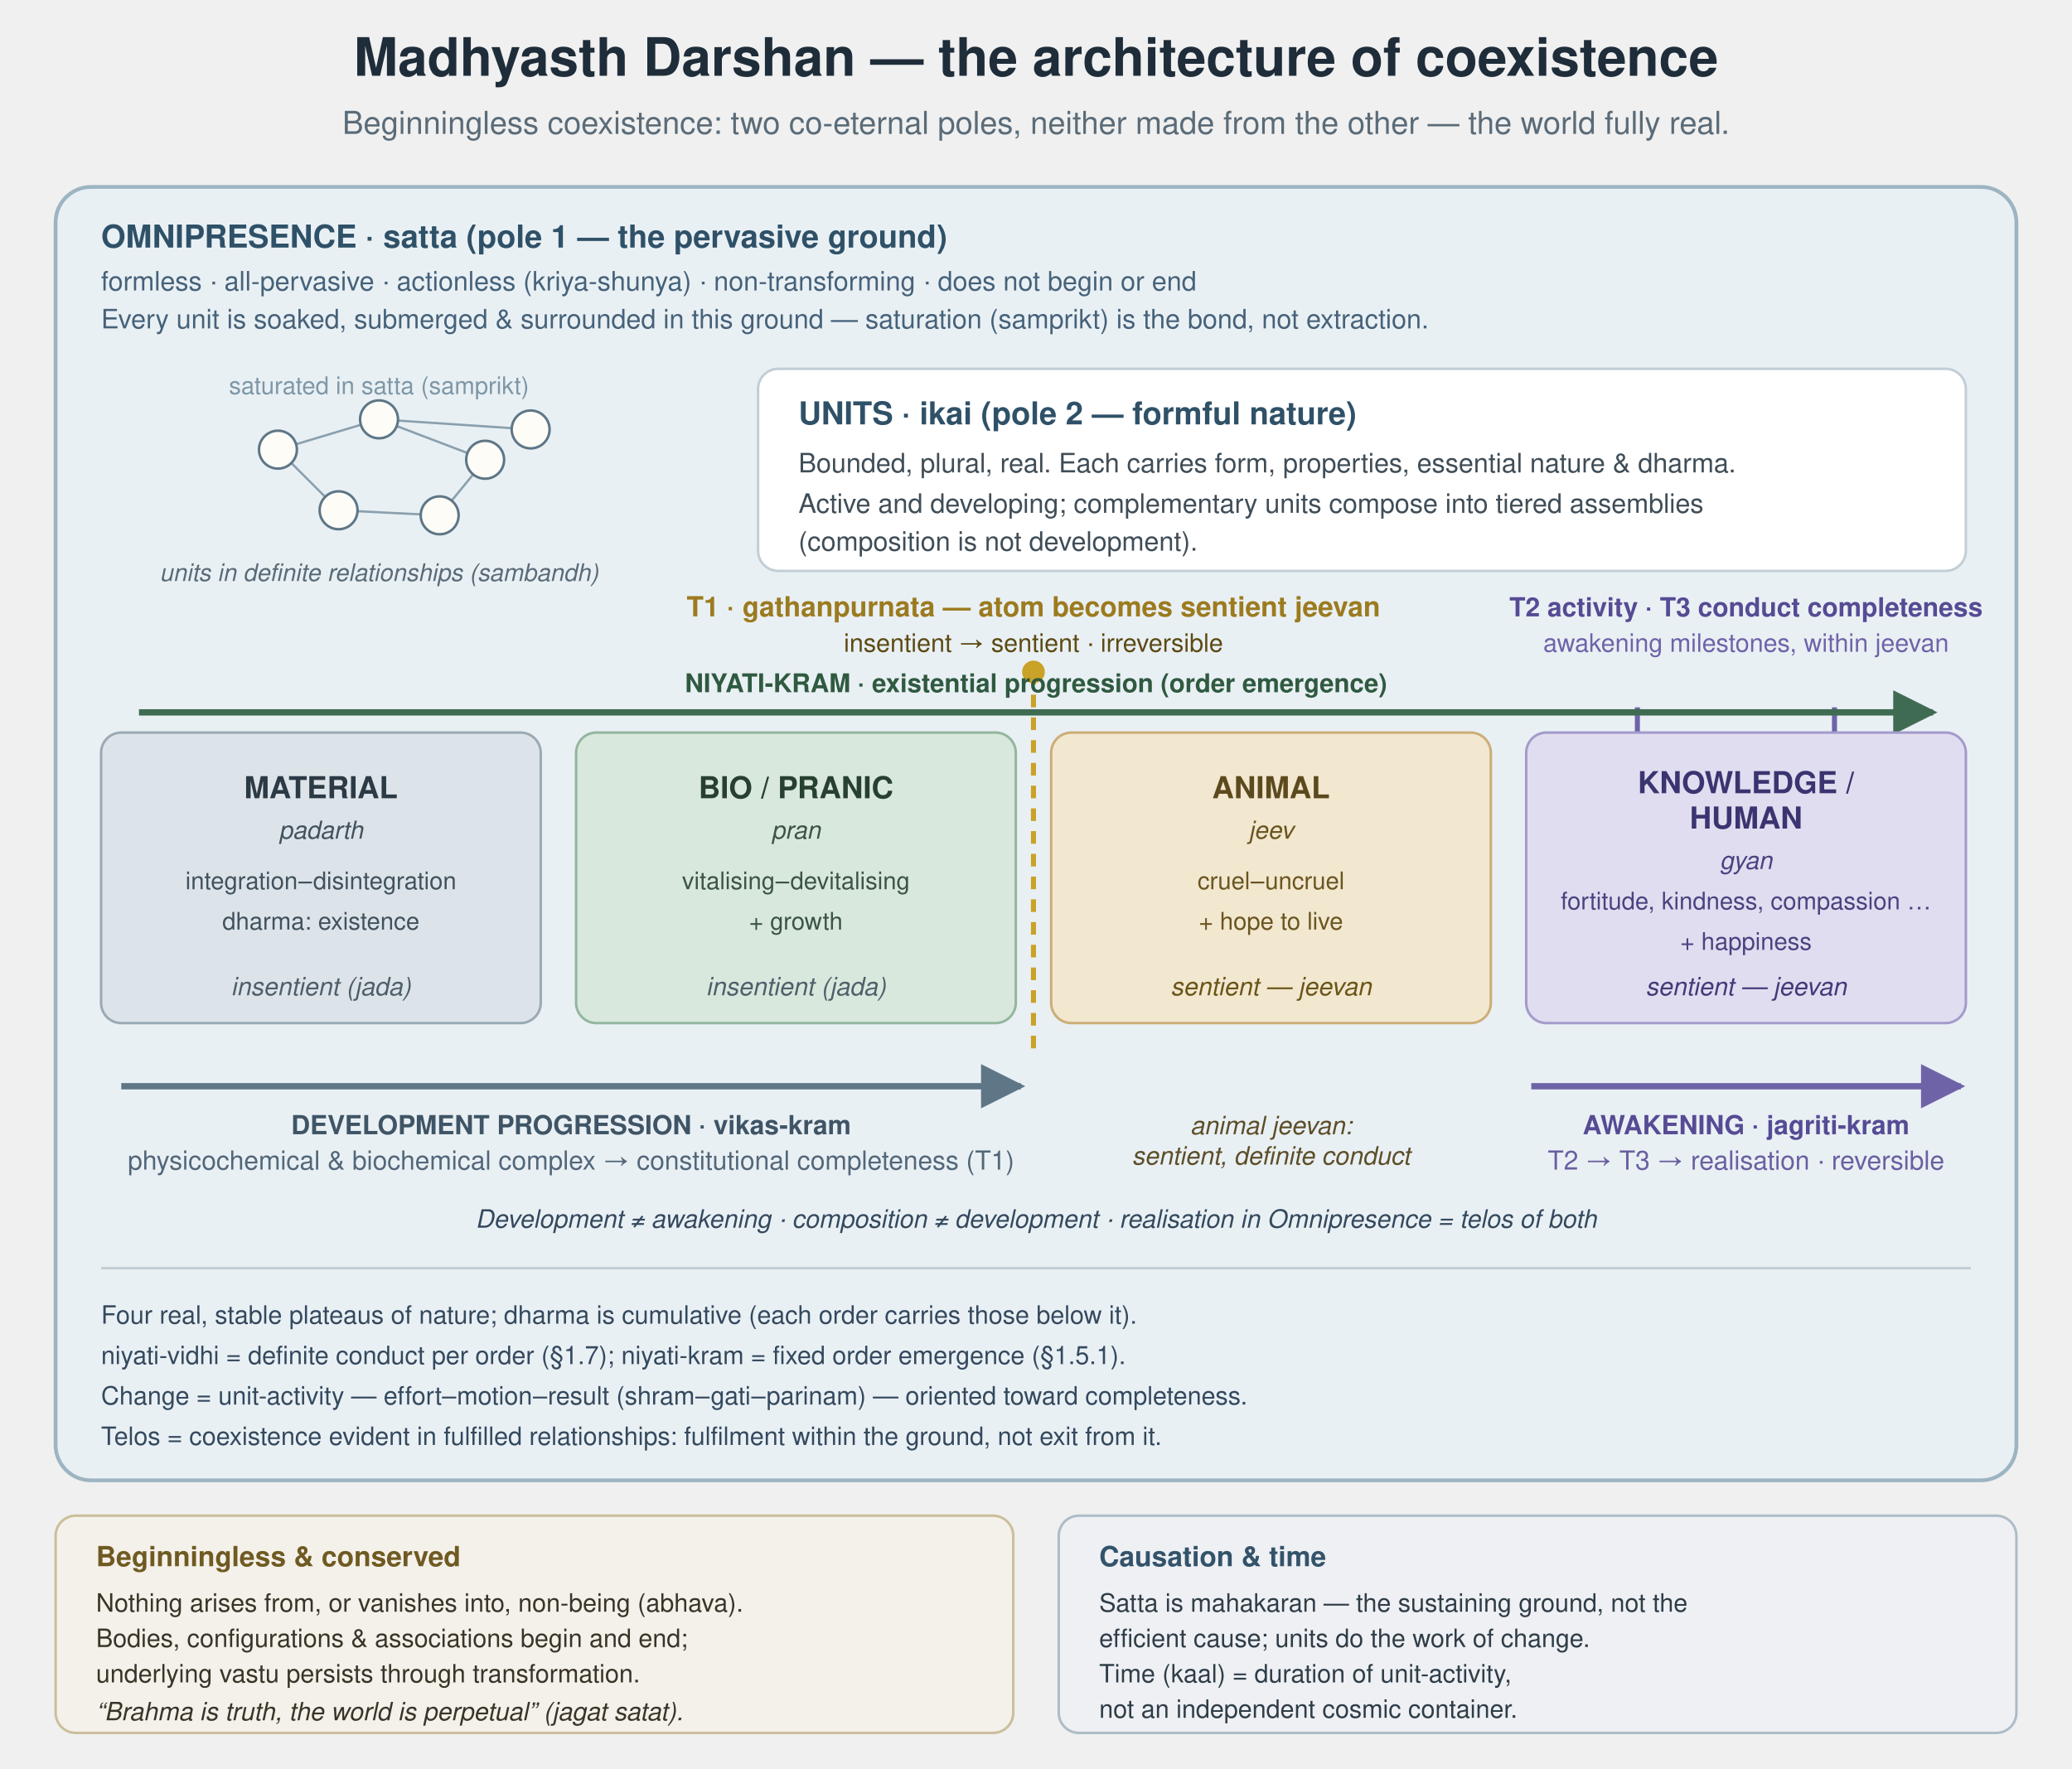
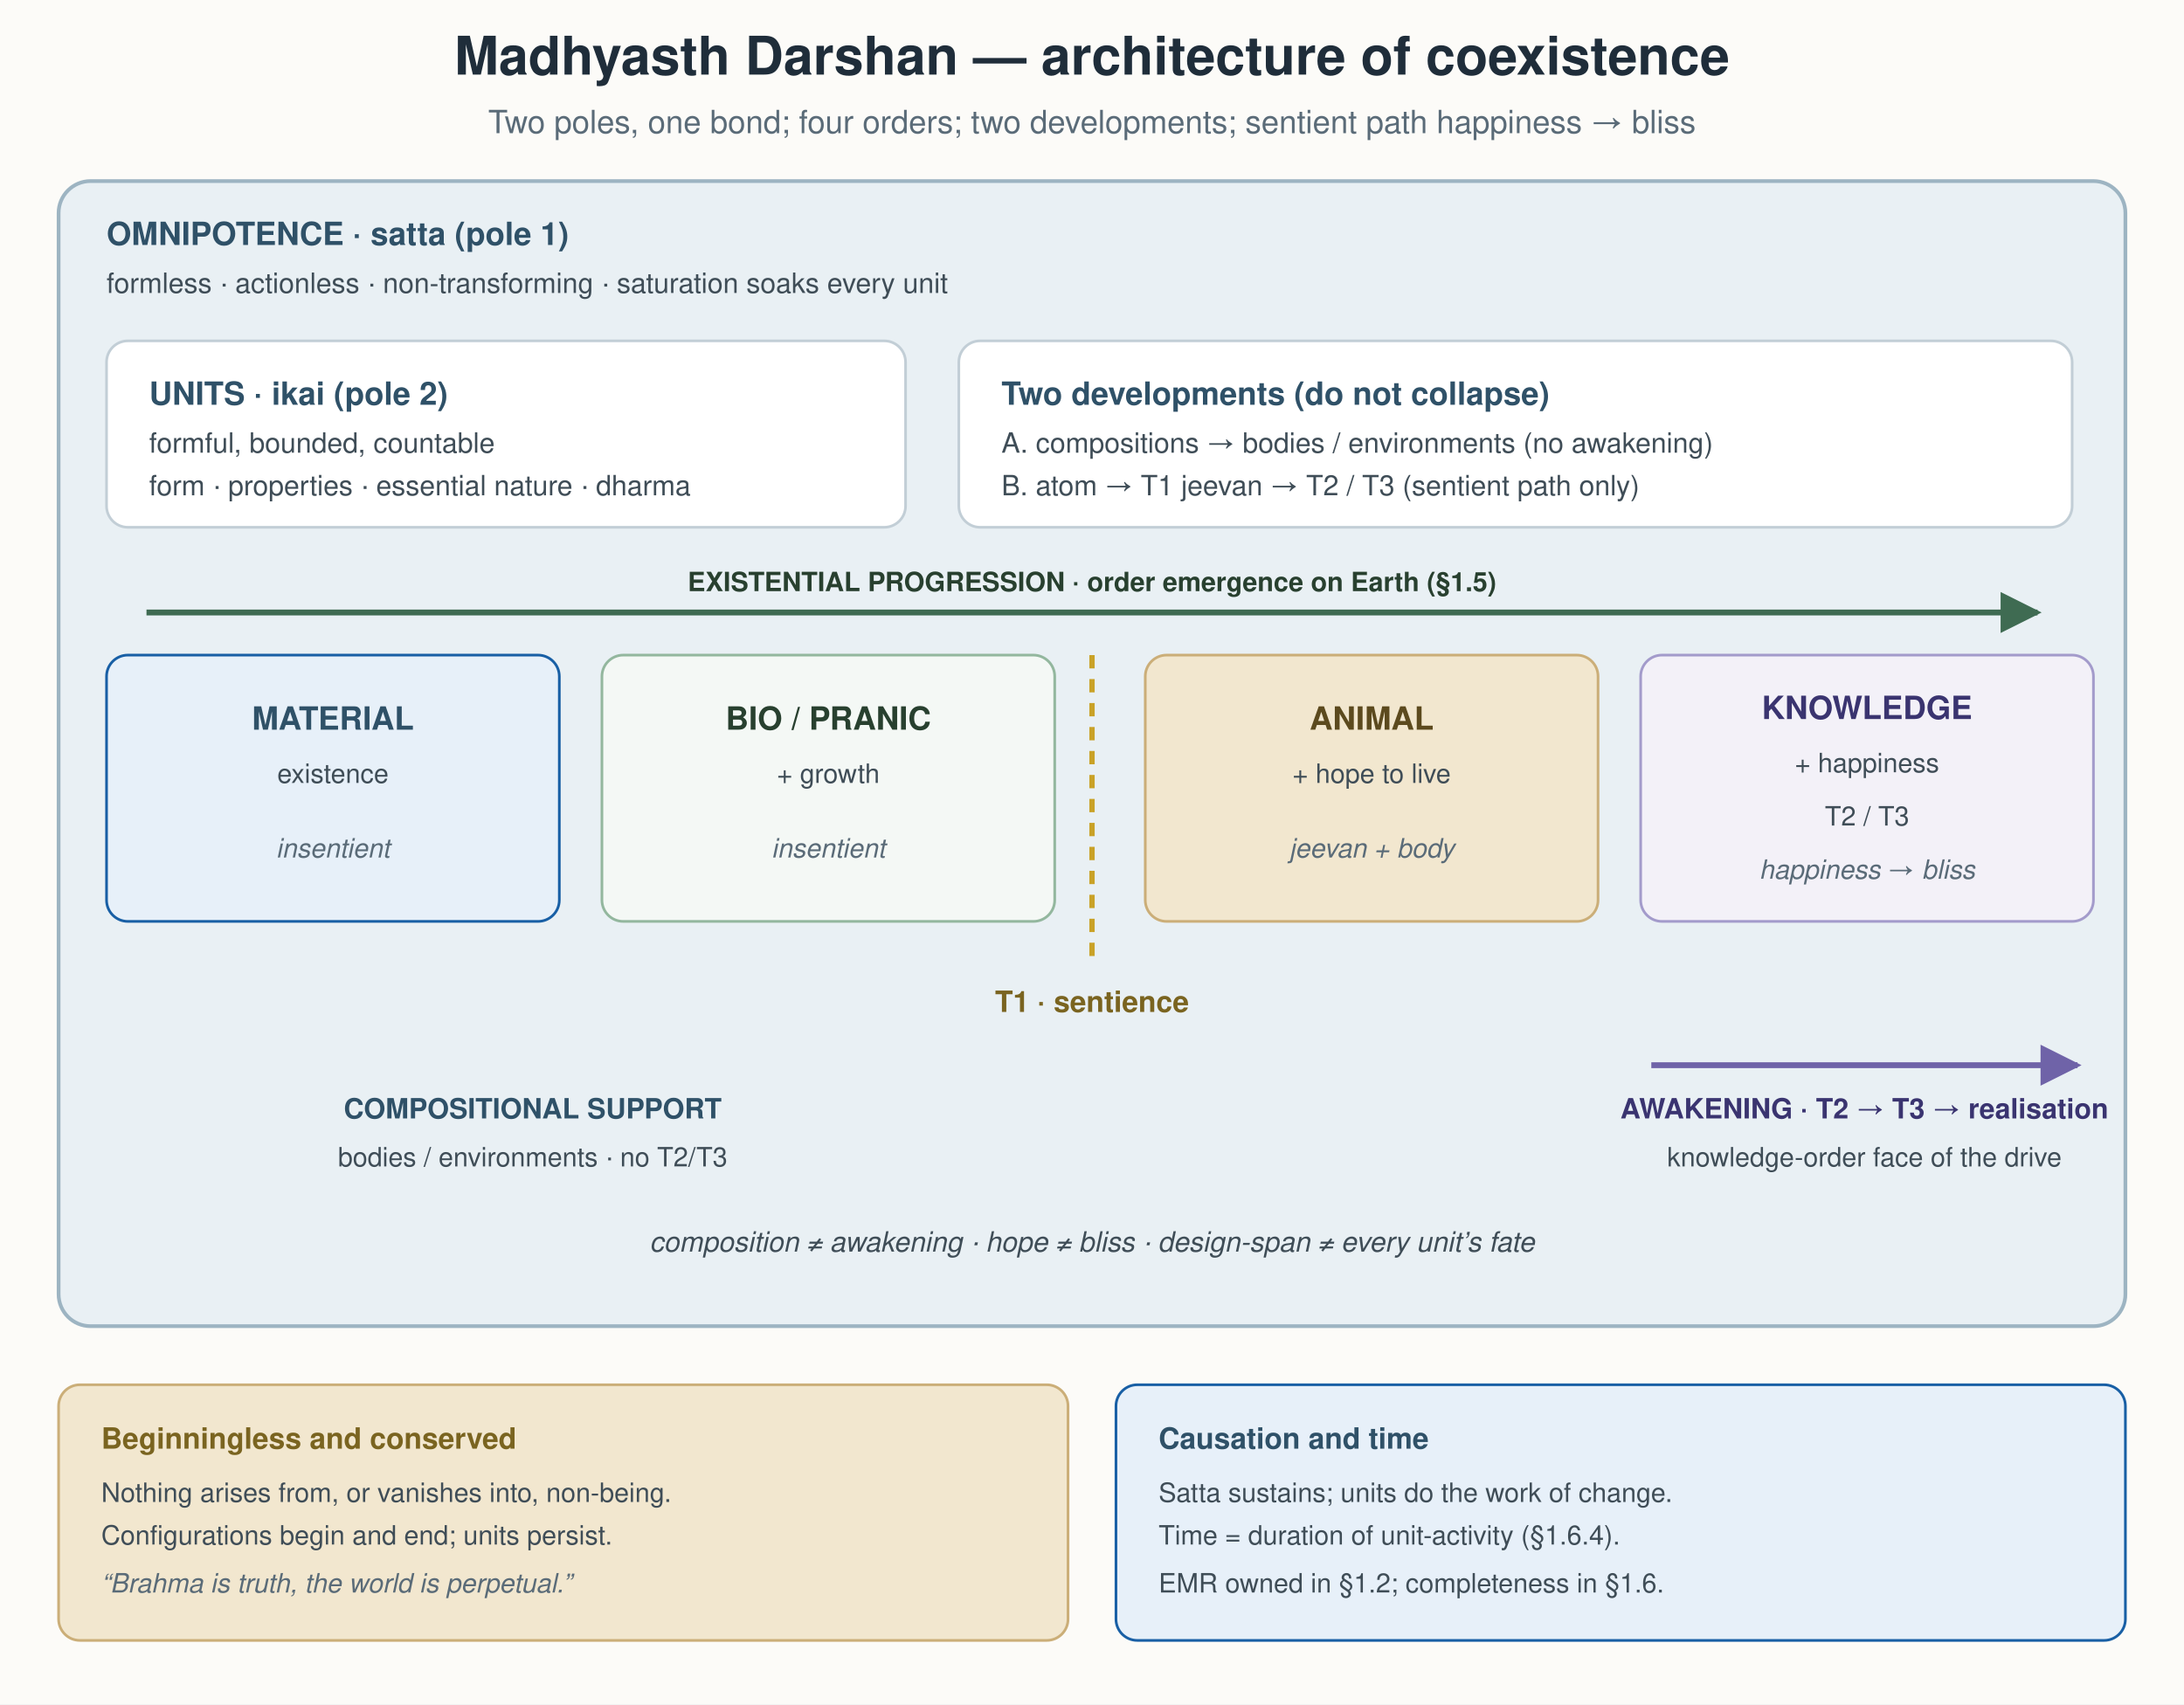
- <svg xmlns="http://www.w3.org/2000/svg" width="820" height="700" viewBox="0 0 820 700" role="img" font-family="Helvetica, Arial, sans-serif">
+ <svg xmlns="http://www.w3.org/2000/svg" width="820" height="640" viewBox="0 0 820 640" role="img">
+   <style>
+ 
+     .bg { fill: #FCFBF8; }
+     .panel { fill: #FFFFFF; stroke: #C2CED6; }
+     .panel-alt { fill: #F4F8F5; stroke: #93B79E; }
+     .panel-warm { fill: #F2E7CF; stroke: #CBAE78; }
+     .panel-green { fill: #F4F8F5; stroke: #93B79E; }
+     .panel-purple { fill: #F3F1F8; stroke: #A39BCB; }
+     .panel-blue { fill: #E7F0F9; stroke: #185FA5; }
+     .panel-gold { fill: #FFF8E7; stroke: #D4A843; }
+     .ground { fill: #E9F0F4; stroke: #9DB4C2; }
+     .title { fill: #1F2D3A; }
+     .sub { fill: #5A6B78; }
+     .ink { fill: #3F4D57; }
+     .ink-dim { fill: #5A6B78; }
+     .ink-blue { fill: #2F5168; }
+     .ink-green { fill: #28402F; }
+     .ink-purple { fill: #3A3470; }
+     .ink-gold { fill: #7A6420; }
+     .ink-warm { fill: #5C4A1E; }
+     .stroke-blue { stroke: #5E7686; }
+     .stroke-green { stroke: #3F6B52; }
+     .stroke-purple { stroke: #6F63A8; }
+     .stroke-gold { stroke: #C9A227; }
+     .stroke-muted { stroke: #5E7686; }
+     .chip { fill: #FFFFFF; stroke: #C2CED6; }
+     .chip-hi { fill: #FFF8E7; stroke: #C9A227; }
+     .chip-purple { fill: #ECE7F6; stroke: #5B3FA0; }
+     .foot { fill: #F7F5F0; stroke: #D8D0C0; }
+     .mark-fill { fill: #5E7686; }
+     .mark-green { fill: #3F6B52; }
+     .mark-purple { fill: #6F63A8; }
+     .mark-gold { fill: #C9A227; }
+     text { font-family: Helvetica, Arial, sans-serif; }
+ 
+ 
+   @media (prefers-color-scheme: dark) {
+     .bg { fill: #1a1815; }
+     .panel { fill: #26231e; stroke: #423b33; }
+     .panel-alt { fill: #1e1b18; stroke: #423b33; }
+     .panel-warm { fill: #2a2418; stroke: #6f5a22; }
+     .panel-green { fill: #1a2e22; stroke: #355940; }
+     .panel-purple { fill: #241e33; stroke: #5b3fa0; }
+     .panel-blue { fill: #1a2430; stroke: #3d6278; }
+     .panel-gold { fill: #2a2418; stroke: #c9a227; }
+     .ground { fill: #1e2830; stroke: #3d6278; }
+     .title { fill: #f5f1ec; }
+     .sub { fill: #aca194; }
+     .ink { fill: #e6dfd6; }
+     .ink-dim { fill: #aca194; }
+     .ink-blue { fill: #7ebbed; }
+     .ink-green { fill: #8fd4a8; }
+     .ink-purple { fill: #c4b5fd; }
+     .ink-gold { fill: #f0c78a; }
+     .ink-warm { fill: #f0c78a; }
+     .stroke-blue { stroke: #7ebbed; }
+     .stroke-green { stroke: #8fd4a8; }
+     .stroke-purple { stroke: #c4b5fd; }
+     .stroke-gold { stroke: #f0c78a; }
+     .stroke-muted { stroke: #6f655a; }
+     .chip { fill: #2f2a24; stroke: #423b33; }
+     .chip-hi { fill: #2a2418; stroke: #c9a227; }
+     .chip-purple { fill: #241e33; stroke: #5b3fa0; }
+     .foot { fill: #26231e; stroke: #423b33; }
+     .mark-fill { fill: #aca194; }
+     .mark-green { fill: #8fd4a8; }
+     .mark-purple { fill: #c4b5fd; }
+     .mark-gold { fill: #f0c78a; }
+   }
+ 
+   </style>
  <defs>
-     <marker id="ahSteel" viewBox="0 0 10 10" refX="9" refY="5" markerWidth="7" markerHeight="7" orient="auto-start-reverse">
-       <path d="M0,0 L10,5 L0,10 z" fill="#5E7686" />
+     <marker id="ahG2" viewBox="0 0 10 10" refX="9" refY="5" markerWidth="7" markerHeight="7" orient="auto">
+       <path d="M0,0 L10,5 L0,10 z" class="mark-green" />
    </marker>
-     <marker id="ahIndigo" viewBox="0 0 10 10" refX="9" refY="5" markerWidth="7" markerHeight="7" orient="auto-start-reverse">
-       <path d="M0,0 L10,5 L0,10 z" fill="#6F63A8" />
-     </marker>
-     <marker id="ahGreen" viewBox="0 0 10 10" refX="9" refY="5" markerWidth="7" markerHeight="7" orient="auto-start-reverse">
-       <path d="M0,0 L10,5 L0,10 z" fill="#3F6B52" />
+     <marker id="ahI2" viewBox="0 0 10 10" refX="9" refY="5" markerWidth="7" markerHeight="7" orient="auto">
+       <path d="M0,0 L10,5 L0,10 z" class="mark-purple" />
    </marker>
  </defs>
-   <text x="410" y="30" text-anchor="middle" font-size="21" font-weight="700" fill="#1F2D3A">Madhyasth Darshan — the architecture of coexistence</text>
-   <text x="410" y="53" text-anchor="middle" font-size="12.5" fill="#5A6B78">Beginningless coexistence: two co-eternal poles, neither made from the other — the world fully real.</text>
-   <rect x="22" y="74" width="776" height="512" rx="14" fill="#E9F0F4" stroke="#9DB4C2" stroke-width="1.5" />
-   <text x="40" y="98" font-size="12.5" font-weight="700" fill="#2F5168">OMNIPRESENCE · satta  (pole 1 — the pervasive ground)</text>
-   <text x="40" y="115" font-size="10.6" fill="#46627A">formless · all-pervasive · actionless (kriya-shunya) · non-transforming · does not begin or end</text>
-   <text x="40" y="130" font-size="10.6" fill="#46627A">Every unit is soaked, submerged &amp; surrounded in this ground — saturation (samprikt) is the bond, not extraction.</text>
-   <text x="150" y="156" text-anchor="middle" font-size="9.6" fill="#7E97A6">saturated in satta (samprikt)</text>
-   <line x1="110" y1="178" x2="150" y2="166" stroke="#8AA0AE" stroke-width="0.9" />
-   <line x1="150" y1="166" x2="192" y2="182" stroke="#8AA0AE" stroke-width="0.9" />
-   <line x1="110" y1="178" x2="134" y2="202" stroke="#8AA0AE" stroke-width="0.9" />
-   <line x1="134" y1="202" x2="174" y2="204" stroke="#8AA0AE" stroke-width="0.9" />
-   <line x1="192" y1="182" x2="174" y2="204" stroke="#8AA0AE" stroke-width="0.9" />
-   <line x1="150" y1="166" x2="210" y2="170" stroke="#8AA0AE" stroke-width="0.9" />
-   <circle cx="110" cy="178" r="7.5" fill="#FDFCF7" stroke="#5E7686" stroke-width="1" />
-   <circle cx="150" cy="166" r="7.5" fill="#FDFCF7" stroke="#5E7686" stroke-width="1" />
-   <circle cx="192" cy="182" r="7.5" fill="#FDFCF7" stroke="#5E7686" stroke-width="1" />
-   <circle cx="134" cy="202" r="7.5" fill="#FDFCF7" stroke="#5E7686" stroke-width="1" />
-   <circle cx="174" cy="204" r="7.5" fill="#FDFCF7" stroke="#5E7686" stroke-width="1" />
-   <circle cx="210" cy="170" r="7.5" fill="#FDFCF7" stroke="#5E7686" stroke-width="1" />
-   <text x="150" y="230" text-anchor="middle" font-size="9.6" font-style="italic" fill="#5A6B78">units in definite relationships (sambandh)</text>
-   <rect x="300" y="146" width="478" height="80" rx="8" fill="#FFFFFF" stroke="#C2CED6" stroke-width="1" />
-   <text x="316" y="168" font-size="12.5" font-weight="700" fill="#2F5168">UNITS · ikai  (pole 2 — formful nature)</text>
-   <text x="316" y="187" font-size="10.6" fill="#3F4D57">Bounded, plural, real. Each carries form, properties, essential nature &amp; dharma.</text>
-   <text x="316" y="203" font-size="10.6" fill="#3F4D57">Active and developing; complementary units compose into tiered assemblies</text>
-   <text x="316" y="218" font-size="10.6" fill="#3F4D57">(composition is not development).</text>
-   <text x="409" y="244" text-anchor="middle" font-size="11" font-weight="700" fill="#9C7B1F">T1 · gathanpurnata — atom becomes sentient jeevan</text>
-   <text x="409" y="258" text-anchor="middle" font-size="10" fill="#5C4A12">insentient → sentient · irreversible</text>
-   <text x="691" y="244" text-anchor="middle" font-size="10.4" font-weight="700" fill="#564B94">T2 activity · T3 conduct completeness</text>
-   <text x="691" y="258" text-anchor="middle" font-size="10" fill="#6F63A8">awakening milestones, within jeevan</text>
-   <line x1="409" y1="266" x2="409" y2="416" stroke="#C9A227" stroke-width="2" stroke-dasharray="5 4" />
-   <circle cx="409" cy="266" r="4.5" fill="#C9A227" />
-   <line x1="648" y1="280" x2="648" y2="290" stroke="#6F63A8" stroke-width="2" />
-   <line x1="726" y1="280" x2="726" y2="290" stroke="#6F63A8" stroke-width="2" />
-   <line x1="55" y1="282" x2="765" y2="282" stroke="#3F6B52" stroke-width="2.5" marker-end="url(#ahGreen)" />
-   <text x="410" y="274" text-anchor="middle" font-size="10.2" font-weight="700" fill="#2F5A40">NIYATI-KRAM · existential progression (order emergence)</text>
-   <rect x="40" y="290" width="174" height="115" rx="8" fill="#DDE4E9" stroke="#9AAAB5" stroke-width="1" />
-   <text x="127" y="316" text-anchor="middle" font-size="12" font-weight="700" fill="#2B3A45">MATERIAL</text>
-   <text x="127" y="332" text-anchor="middle" font-size="9.8" font-style="italic" fill="#41525D">padarth</text>
-   <text x="127" y="352" text-anchor="middle" font-size="9.6" fill="#41525D">integration–disintegration</text>
-   <text x="127" y="368" text-anchor="middle" font-size="9.6" fill="#41525D">dharma: existence</text>
-   <text x="127" y="394" text-anchor="middle" font-size="10" font-style="italic" fill="#4F5F6A">insentient (jada)</text>
-   <rect x="228" y="290" width="174" height="115" rx="8" fill="#D9E8DD" stroke="#93B79E" stroke-width="1" />
-   <text x="315" y="316" text-anchor="middle" font-size="12" font-weight="700" fill="#28402F">BIO / PRANIC</text>
-   <text x="315" y="332" text-anchor="middle" font-size="9.8" font-style="italic" fill="#3C5443">pran</text>
-   <text x="315" y="352" text-anchor="middle" font-size="9.6" fill="#3C5443">vitalising–devitalising</text>
-   <text x="315" y="368" text-anchor="middle" font-size="9.6" fill="#3C5443">+ growth</text>
-   <text x="315" y="394" text-anchor="middle" font-size="10" font-style="italic" fill="#4F5F6A">insentient (jada)</text>
-   <rect x="416" y="290" width="174" height="115" rx="8" fill="#F2E7CF" stroke="#CBAE78" stroke-width="1" />
-   <text x="503" y="316" text-anchor="middle" font-size="12" font-weight="700" fill="#5C4A1E">ANIMAL</text>
-   <text x="503" y="332" text-anchor="middle" font-size="9.8" font-style="italic" fill="#6A5520">jeev</text>
-   <text x="503" y="352" text-anchor="middle" font-size="9.6" fill="#6A5520">cruel–uncruel</text>
-   <text x="503" y="368" text-anchor="middle" font-size="9.6" fill="#6A5520">+ hope to live</text>
-   <text x="503" y="394" text-anchor="middle" font-size="10" font-style="italic" fill="#6A5518">sentient — jeevan</text>
-   <rect x="604" y="290" width="174" height="115" rx="8" fill="#E0DDF0" stroke="#A39BCB" stroke-width="1" />
-   <text x="691" y="314" text-anchor="middle" font-size="12" font-weight="700" fill="#3A3470">KNOWLEDGE /</text>
-   <text x="691" y="328" text-anchor="middle" font-size="12" font-weight="700" fill="#3A3470">HUMAN</text>
-   <text x="691" y="344" text-anchor="middle" font-size="9.8" font-style="italic" fill="#4A4380">gyan</text>
-   <text x="691" y="360" text-anchor="middle" font-size="9.6" fill="#4A4380">fortitude, kindness, compassion …</text>
-   <text x="691" y="376" text-anchor="middle" font-size="9.6" fill="#4A4380">+ happiness</text>
-   <text x="691" y="394" text-anchor="middle" font-size="10" font-style="italic" fill="#433A78">sentient — jeevan</text>
-   <line x1="48" y1="430" x2="404" y2="430" stroke="#5E7686" stroke-width="2.5" marker-end="url(#ahSteel)" />
-   <text x="226" y="449" text-anchor="middle" font-size="10.4" font-weight="700" fill="#3F5566">DEVELOPMENT PROGRESSION · vikas-kram</text>
-   <text x="226" y="463" text-anchor="middle" font-size="10.4" fill="#52677A">physicochemical &amp; biochemical complex → constitutional completeness (T1)</text>
-   <text x="503" y="449" text-anchor="middle" font-size="10" font-style="italic" fill="#5C4E28">animal jeevan:</text>
-   <text x="503" y="461" text-anchor="middle" font-size="10" font-style="italic" fill="#5C4E28">sentient, definite conduct</text>
-   <line x1="606" y1="430" x2="776" y2="430" stroke="#6F63A8" stroke-width="2.5" marker-end="url(#ahIndigo)" />
-   <text x="691" y="449" text-anchor="middle" font-size="10.4" font-weight="700" fill="#564B94">AWAKENING · jagriti-kram</text>
-   <text x="691" y="463" text-anchor="middle" font-size="10.4" fill="#6A5FA0">T2 → T3 → realisation · reversible</text>
-   <text x="410" y="486" text-anchor="middle" font-size="10" font-style="italic" fill="#34495E">Development ≠ awakening   ·   composition ≠ development   ·   realisation in Omnipresence = telos of both</text>
-   <line x1="40" y1="502" x2="780" y2="502" stroke="#C2CED6" stroke-width="1" />
-   <text x="40" y="524" font-size="10" fill="#34495E">Four real, stable plateaus of nature; dharma is cumulative (each order carries those below it).</text>
-   <text x="40" y="540" font-size="10" fill="#34495E">niyati-vidhi = definite conduct per order (§1.7); niyati-kram = fixed order emergence (§1.5.1).</text>
-   <text x="40" y="556" font-size="10" fill="#34495E">Change = unit-activity — effort–motion–result (shram–gati–parinam) — oriented toward completeness.</text>
-   <text x="40" y="572" font-size="10" fill="#34495E">Telos = coexistence evident in fulfilled relationships: fulfilment within the ground, not exit from it.</text>
-   <rect x="22" y="600" width="379" height="86" rx="8" fill="#F4F1EA" stroke="#CBBE9B" stroke-width="1" />
-   <text x="38" y="620" font-size="11" font-weight="700" fill="#6F5A22">Beginningless &amp; conserved</text>
-   <text x="38" y="638" font-size="10" fill="#3A3428">Nothing arises from, or vanishes into, non-being (abhava).</text>
-   <text x="38" y="652" font-size="10" fill="#3A3428">Bodies, configurations &amp; associations begin and end;</text>
-   <text x="38" y="666" font-size="10" fill="#3A3428">underlying vastu persists through transformation.</text>
-   <text x="38" y="681" font-size="10" font-style="italic" fill="#3A3428">“Brahma is truth, the world is perpetual” (jagat satat).</text>
-   <rect x="419" y="600" width="379" height="86" rx="8" fill="#EEF0F4" stroke="#AEBCC6" stroke-width="1" />
-   <text x="435" y="620" font-size="11" font-weight="700" fill="#33536A">Causation &amp; time</text>
-   <text x="435" y="638" font-size="10" fill="#2F3D47">Satta is mahakaran — the sustaining ground, not the</text>
-   <text x="435" y="652" font-size="10" fill="#2F3D47">efficient cause; units do the work of change.</text>
-   <text x="435" y="666" font-size="10" fill="#2F3D47">Time (kaal) = duration of unit-activity,</text>
-   <text x="435" y="680" font-size="10" fill="#2F3D47">not an independent cosmic container.</text>
+   <rect class="bg" width="820" height="640" />
+   <text class="title" x="410" y="28" text-anchor="middle" font-size="20" font-weight="700">Madhyasth Darshan — architecture of coexistence</text>
+   <text class="sub" x="410" y="50" text-anchor="middle" font-size="12">Two poles, one bond; four orders; two developments; sentient path happiness → bliss</text>
+   <rect class="ground" x="22" y="68" width="776" height="430" rx="12" stroke-width="1.4" />
+   <text class="ink-blue" x="40" y="92" font-size="12" font-weight="700">OMNIPOTENCE · satta (pole 1)</text>
+   <text class="ink" x="40" y="110" font-size="10.5">formless · actionless · non-transforming · saturation soaks every unit</text>
+   <rect class="panel" x="40" y="128" width="300" height="70" rx="8" />
+   <text class="ink-blue" x="56" y="152" font-size="12" font-weight="700">UNITS · ikai (pole 2)</text>
+   <text class="ink" x="56" y="170" font-size="10.5">formful, bounded, countable</text>
+   <text class="ink" x="56" y="186" font-size="10.5">form · properties · essential nature · dharma</text>
+   <rect class="panel" x="360" y="128" width="418" height="70" rx="8" />
+   <text class="ink-blue" x="376" y="152" font-size="12" font-weight="700">Two developments (do not collapse)</text>
+   <text class="ink" x="376" y="170" font-size="10.5">A. compositions → bodies / environments (no awakening)</text>
+   <text class="ink" x="376" y="186" font-size="10.5">B. atom → T1 jeevan → T2 / T3 (sentient path only)</text>
+   <line x1="55" y1="230" x2="765" y2="230" class="stroke-green" stroke-width="2.2" marker-end="url(#ahG2)" />
+   <text class="ink-green" x="410" y="222" text-anchor="middle" font-size="10" font-weight="700">EXISTENTIAL PROGRESSION · order emergence on Earth (§1.5)</text>
+   <rect class="panel-blue" x="40" y="246" width="170" height="100" rx="8" />
+   <text class="ink-blue" x="125" y="274" text-anchor="middle" font-size="12" font-weight="700">MATERIAL</text>
+   <text class="ink" x="125" y="294" text-anchor="middle" font-size="10">existence</text>
+   <text class="ink-dim" x="125" y="322" text-anchor="middle" font-size="10" font-style="italic">insentient</text>
+   <rect class="panel-green" x="226" y="246" width="170" height="100" rx="8" />
+   <text class="ink-green" x="311" y="274" text-anchor="middle" font-size="12" font-weight="700">BIO / PRANIC</text>
+   <text class="ink" x="311" y="294" text-anchor="middle" font-size="10">+ growth</text>
+   <text class="ink-dim" x="311" y="322" text-anchor="middle" font-size="10" font-style="italic">insentient</text>
+   <line x1="410" y1="246" x2="410" y2="360" class="stroke-gold" stroke-width="2" stroke-dasharray="5 4" />
+   <text class="ink-gold" x="410" y="380" text-anchor="middle" font-size="11" font-weight="700">T1 · sentience</text>
+   <rect class="panel-warm" x="430" y="246" width="170" height="100" rx="8" />
+   <text class="ink-warm" x="515" y="274" text-anchor="middle" font-size="12" font-weight="700">ANIMAL</text>
+   <text class="ink" x="515" y="294" text-anchor="middle" font-size="10">+ hope to live</text>
+   <text class="ink-dim" x="515" y="322" text-anchor="middle" font-size="10" font-style="italic">jeevan + body</text>
+   <rect class="panel-purple" x="616" y="246" width="170" height="100" rx="8" />
+   <text class="ink-purple" x="701" y="270" text-anchor="middle" font-size="12" font-weight="700">KNOWLEDGE</text>
+   <text class="ink" x="701" y="290" text-anchor="middle" font-size="10">+ happiness</text>
+   <text class="ink" x="701" y="310" text-anchor="middle" font-size="10">T2 / T3</text>
+   <text class="ink-dim" x="701" y="330" text-anchor="middle" font-size="10" font-style="italic">happiness → bliss</text>
+   <line x1="620" y1="400" x2="780" y2="400" class="stroke-purple" stroke-width="2.2" marker-end="url(#ahI2)" />
+   <text class="ink-purple" x="700" y="420" text-anchor="middle" font-size="10.5" font-weight="700">AWAKENING · T2 → T3 → realisation</text>
+   <text class="ink" x="700" y="438" text-anchor="middle" font-size="10">knowledge-order face of the drive</text>
+   <text class="ink-blue" x="200" y="420" text-anchor="middle" font-size="10.5" font-weight="700">COMPOSITIONAL SUPPORT</text>
+   <text class="ink" x="200" y="438" text-anchor="middle" font-size="10">bodies / environments · no T2/T3</text>
+   <text class="ink" x="410" y="470" text-anchor="middle" font-size="10.5" font-style="italic">composition ≠ awakening · hope ≠ bliss · design-span ≠ every unit’s fate</text>
+   <rect class="panel-warm" x="22" y="520" width="379" height="96" rx="8" />
+   <text class="ink-gold" x="38" y="544" font-size="11" font-weight="700">Beginningless and conserved</text>
+   <text class="ink" x="38" y="564" font-size="10">Nothing arises from, or vanishes into, non-being.</text>
+   <text class="ink" x="38" y="580" font-size="10">Configurations begin and end; units persist.</text>
+   <text class="ink-dim" x="38" y="598" font-size="10" font-style="italic">“Brahma is truth, the world is perpetual.”</text>
+   <rect class="panel-blue" x="419" y="520" width="379" height="96" rx="8" />
+   <text class="ink-blue" x="435" y="544" font-size="11" font-weight="700">Causation and time</text>
+   <text class="ink" x="435" y="564" font-size="10">Satta sustains; units do the work of change.</text>
+   <text class="ink" x="435" y="580" font-size="10">Time = duration of unit-activity (§1.6.4).</text>
+   <text class="ink" x="435" y="598" font-size="10">EMR owned in §1.2; completeness in §1.6.</text>
</svg>
